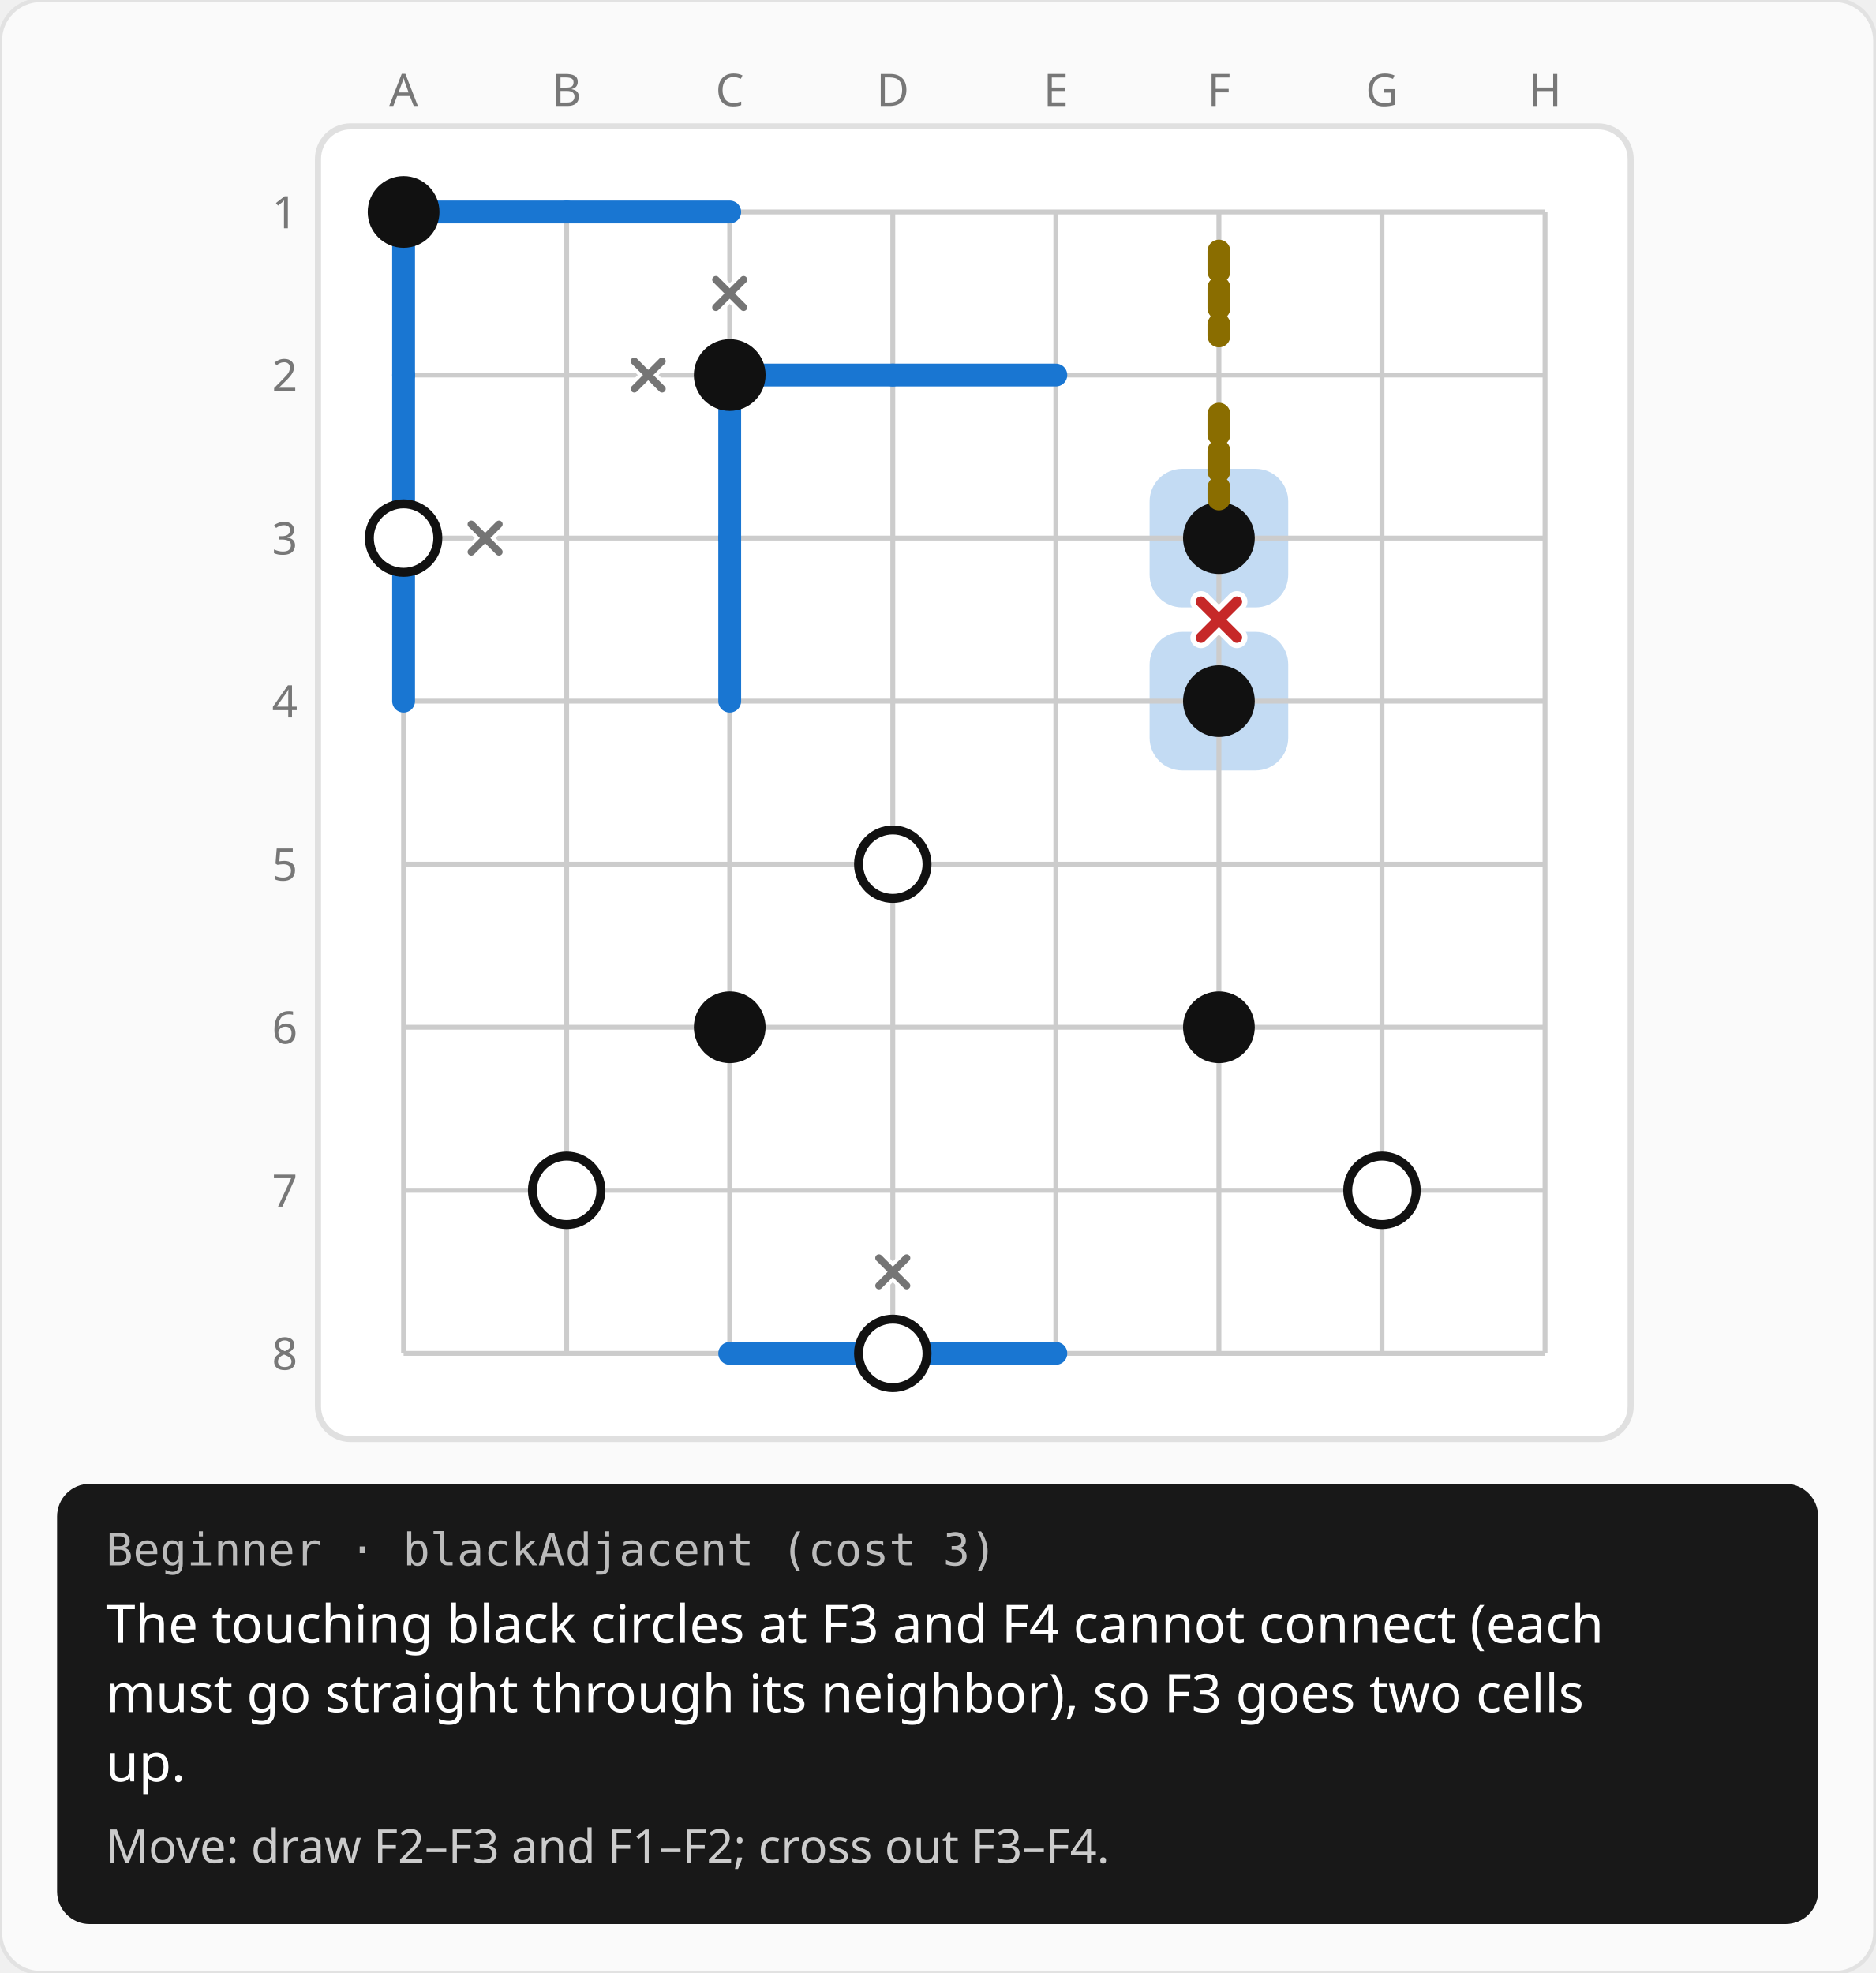
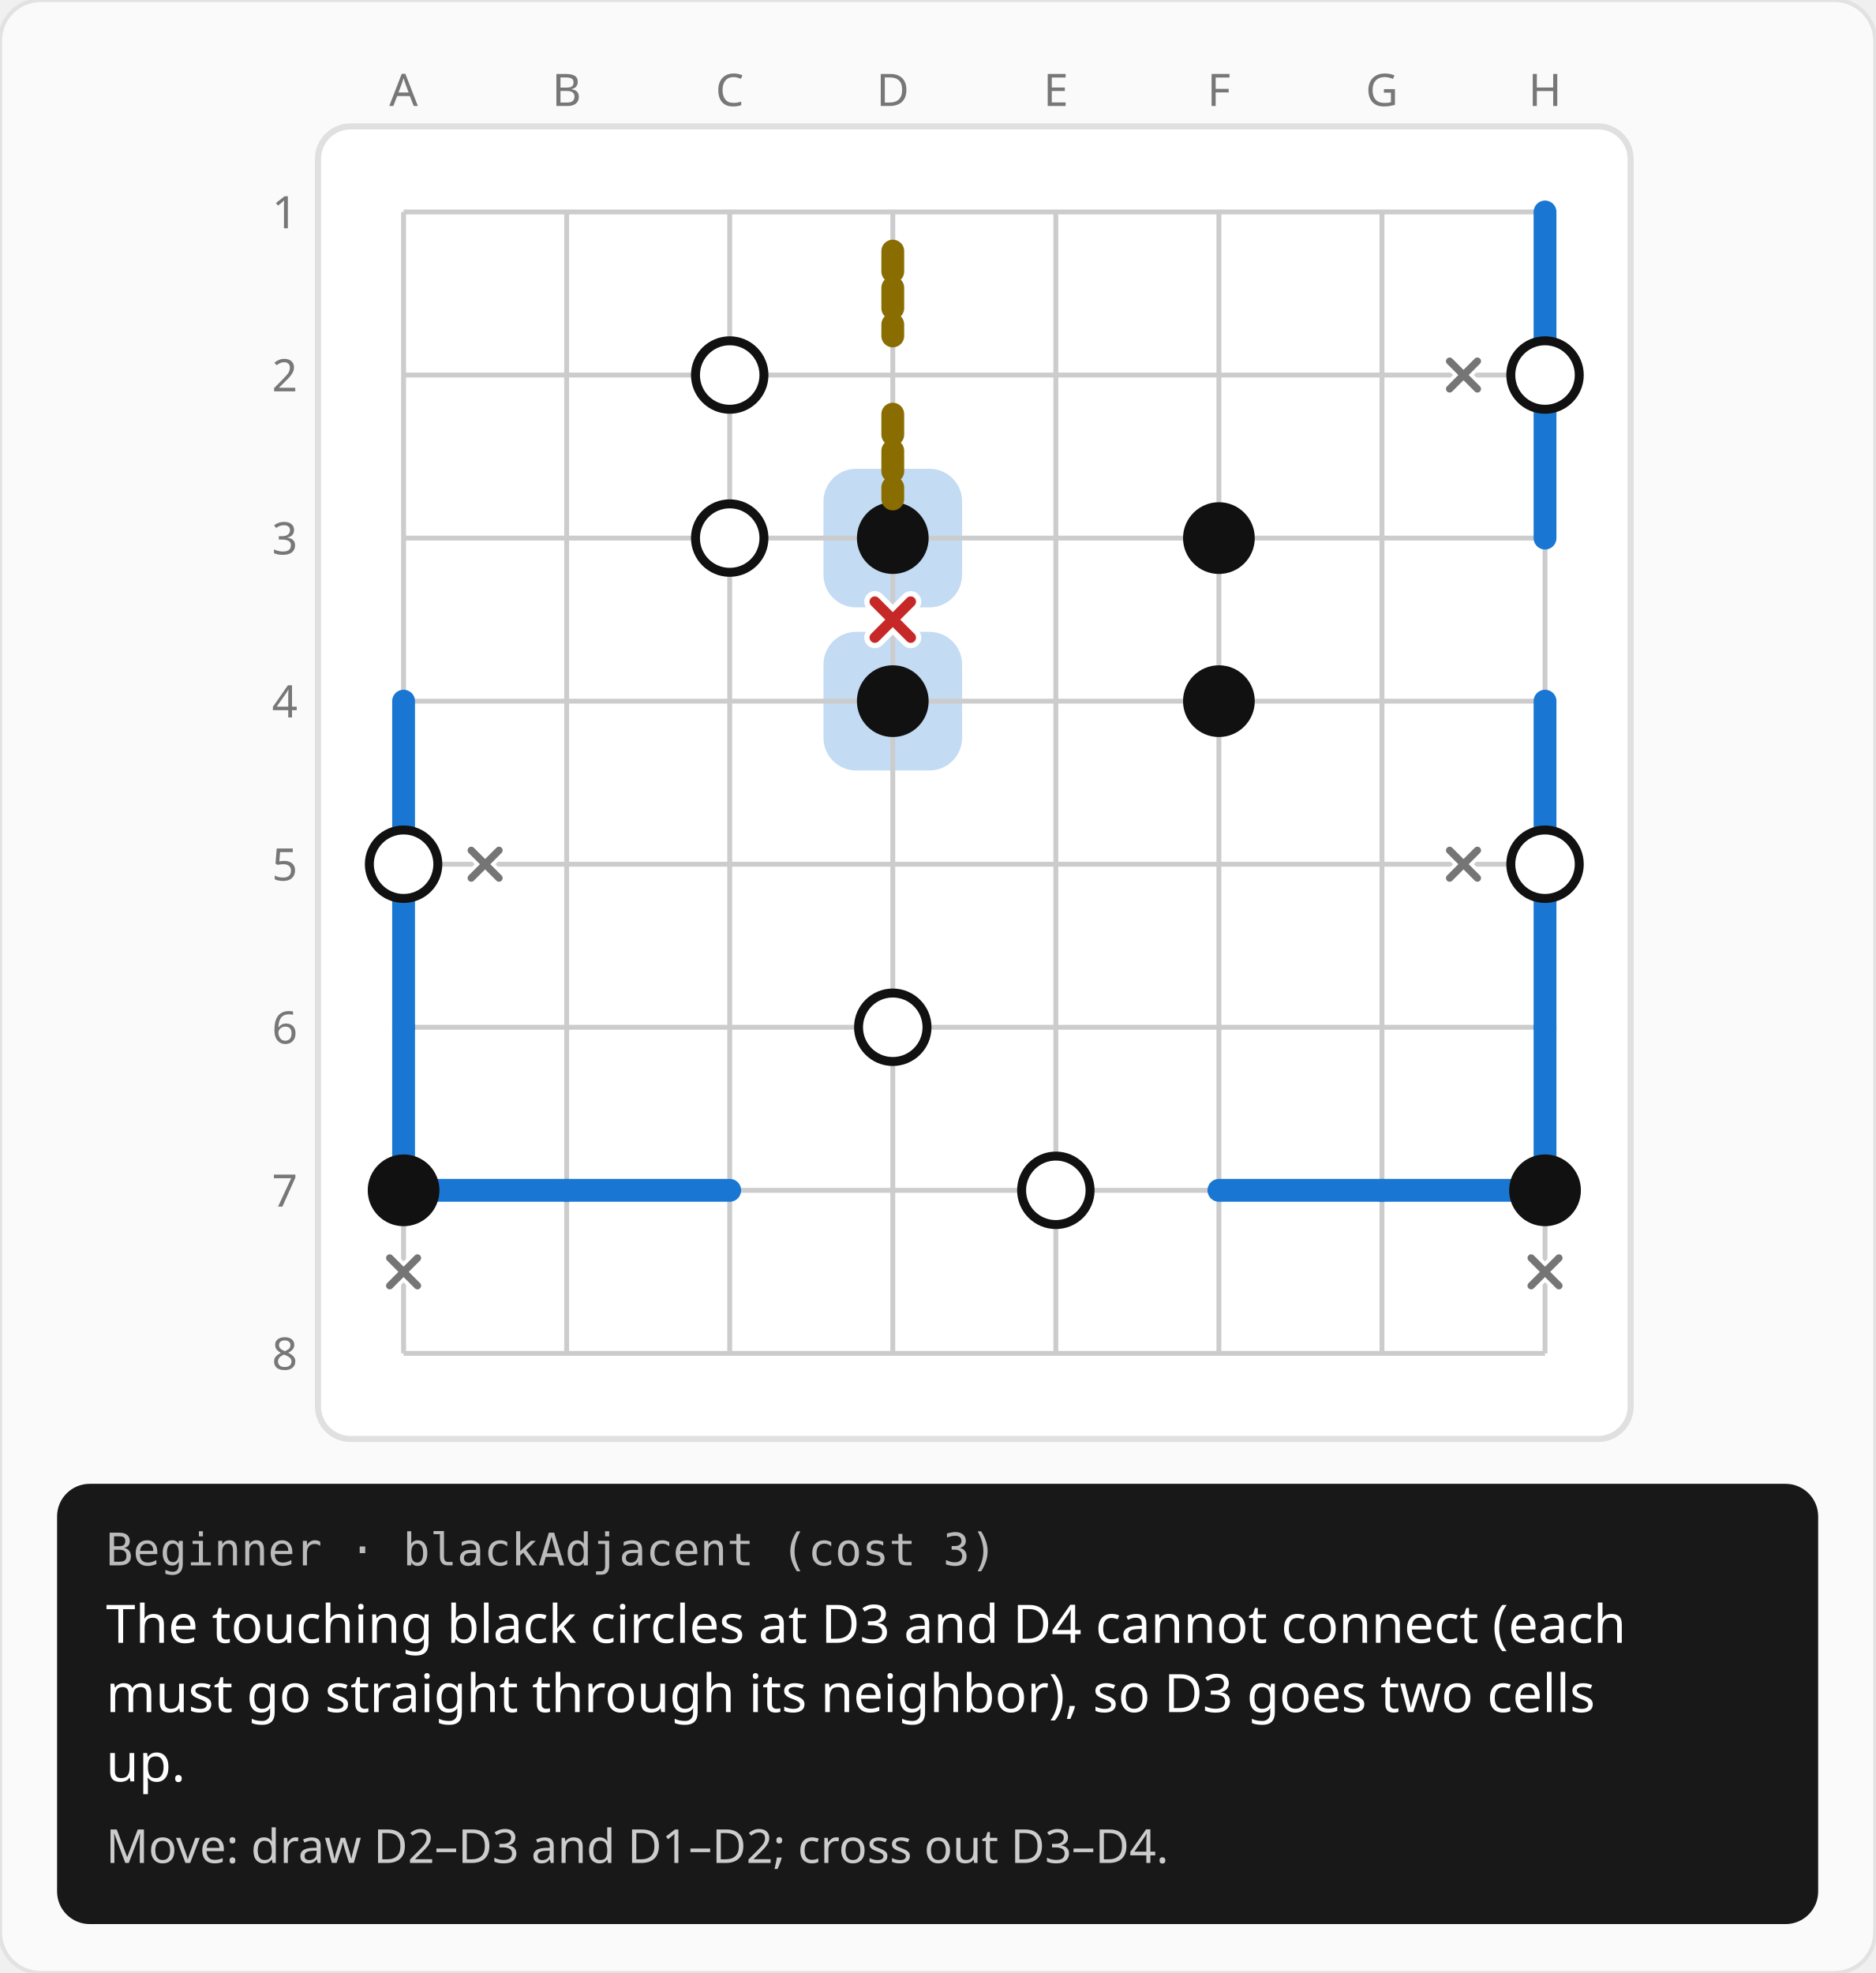
<svg xmlns="http://www.w3.org/2000/svg" width="460" height="484" viewBox="0 0 460 484">
  <rect width="460" height="484" rx="10" fill="#fafafa" stroke="#e2e2e2" />
  <defs>
    <pattern id="hatch" width="8" height="8" patternUnits="userSpaceOnUse" patternTransform="rotate(45)">
      <line x1="0" y1="0" x2="0" y2="8" stroke="#d55e00" stroke-width="3" opacity="0.55" />
    </pattern>
  </defs>
  <g transform="translate(59 12)">
    <text x="40" y="14" fill="#777777" font-size="11" font-family="system-ui, sans-serif" text-anchor="middle">A</text>
    <text x="80" y="14" fill="#777777" font-size="11" font-family="system-ui, sans-serif" text-anchor="middle">B</text>
    <text x="120" y="14" fill="#777777" font-size="11" font-family="system-ui, sans-serif" text-anchor="middle">C</text>
    <text x="160" y="14" fill="#777777" font-size="11" font-family="system-ui, sans-serif" text-anchor="middle">D</text>
    <text x="200" y="14" fill="#777777" font-size="11" font-family="system-ui, sans-serif" text-anchor="middle">E</text>
    <text x="240" y="14" fill="#777777" font-size="11" font-family="system-ui, sans-serif" text-anchor="middle">F</text>
    <text x="280" y="14" fill="#777777" font-size="11" font-family="system-ui, sans-serif" text-anchor="middle">G</text>
    <text x="320" y="14" fill="#777777" font-size="11" font-family="system-ui, sans-serif" text-anchor="middle">H</text>
    <text x="14" y="44" fill="#777777" font-size="11" font-family="system-ui, sans-serif" text-anchor="end">1</text>
    <text x="14" y="84" fill="#777777" font-size="11" font-family="system-ui, sans-serif" text-anchor="end">2</text>
    <text x="14" y="124" fill="#777777" font-size="11" font-family="system-ui, sans-serif" text-anchor="end">3</text>
    <text x="14" y="164" fill="#777777" font-size="11" font-family="system-ui, sans-serif" text-anchor="end">4</text>
    <text x="14" y="204" fill="#777777" font-size="11" font-family="system-ui, sans-serif" text-anchor="end">5</text>
    <text x="14" y="244" fill="#777777" font-size="11" font-family="system-ui, sans-serif" text-anchor="end">6</text>
    <text x="14" y="284" fill="#777777" font-size="11" font-family="system-ui, sans-serif" text-anchor="end">7</text>
    <text x="14" y="324" fill="#777777" font-size="11" font-family="system-ui, sans-serif" text-anchor="end">8</text>
    <g transform="translate(18 18)">
      <rect x="1" y="1" width="322" height="322" rx="8" fill="#ffffff" stroke="#e0e0e0" stroke-width="1.5" />
-       <rect x="205" y="85" width="34" height="34" rx="8" fill="rgba(25,118,210,0.26)" />
-       <rect x="205" y="125" width="34" height="34" rx="8" fill="rgba(25,118,210,0.26)" />
+       <rect x="125" y="85" width="34" height="34" rx="8" fill="rgba(25,118,210,0.26)" />
+       <rect x="125" y="125" width="34" height="34" rx="8" fill="rgba(25,118,210,0.26)" />
      <line x1="22" y1="22" x2="302" y2="22" stroke="#cccccc" stroke-width="1.2" />
      <line x1="22" y1="62" x2="302" y2="62" stroke="#cccccc" stroke-width="1.2" />
      <line x1="22" y1="102" x2="302" y2="102" stroke="#cccccc" stroke-width="1.2" />
      <line x1="22" y1="142" x2="302" y2="142" stroke="#cccccc" stroke-width="1.2" />
      <line x1="22" y1="182" x2="302" y2="182" stroke="#cccccc" stroke-width="1.2" />
      <line x1="22" y1="222" x2="302" y2="222" stroke="#cccccc" stroke-width="1.2" />
      <line x1="22" y1="262" x2="302" y2="262" stroke="#cccccc" stroke-width="1.2" />
      <line x1="22" y1="302" x2="302" y2="302" stroke="#cccccc" stroke-width="1.2" />
      <line x1="22" y1="22" x2="22" y2="302" stroke="#cccccc" stroke-width="1.2" />
      <line x1="62" y1="22" x2="62" y2="302" stroke="#cccccc" stroke-width="1.2" />
      <line x1="102" y1="22" x2="102" y2="302" stroke="#cccccc" stroke-width="1.2" />
      <line x1="142" y1="22" x2="142" y2="302" stroke="#cccccc" stroke-width="1.2" />
      <line x1="182" y1="22" x2="182" y2="302" stroke="#cccccc" stroke-width="1.2" />
      <line x1="222" y1="22" x2="222" y2="302" stroke="#cccccc" stroke-width="1.2" />
      <line x1="262" y1="22" x2="262" y2="302" stroke="#cccccc" stroke-width="1.2" />
      <line x1="302" y1="22" x2="302" y2="302" stroke="#cccccc" stroke-width="1.2" />
-       <line x1="22" y1="22" x2="62" y2="22" stroke="#1976d2" stroke-width="5.6" stroke-linecap="round" />
-       <line x1="22" y1="22" x2="22" y2="62" stroke="#1976d2" stroke-width="5.6" stroke-linecap="round" />
-       <line x1="62" y1="22" x2="102" y2="22" stroke="#1976d2" stroke-width="5.6" stroke-linecap="round" />
-       <line x1="22" y1="62" x2="22" y2="102" stroke="#1976d2" stroke-width="5.6" stroke-linecap="round" />
-       <line x1="102" y1="62" x2="142" y2="62" stroke="#1976d2" stroke-width="5.6" stroke-linecap="round" />
-       <line x1="102" y1="62" x2="102" y2="102" stroke="#1976d2" stroke-width="5.6" stroke-linecap="round" />
-       <line x1="142" y1="62" x2="182" y2="62" stroke="#1976d2" stroke-width="5.6" stroke-linecap="round" />
-       <line x1="22" y1="102" x2="22" y2="142" stroke="#1976d2" stroke-width="5.6" stroke-linecap="round" />
-       <line x1="102" y1="102" x2="102" y2="142" stroke="#1976d2" stroke-width="5.6" stroke-linecap="round" />
-       <line x1="102" y1="302" x2="142" y2="302" stroke="#1976d2" stroke-width="5.6" stroke-linecap="round" />
-       <line x1="142" y1="302" x2="182" y2="302" stroke="#1976d2" stroke-width="5.6" stroke-linecap="round" />
-       <circle cx="22" cy="22" r="8.8" fill="#111111" />
-       <circle cx="102" cy="62" r="8.8" fill="#111111" />
-       <circle cx="22" cy="102" r="8.4" fill="#ffffff" />
-       <circle cx="22" cy="102" r="8.4" fill="none" stroke="#111111" stroke-width="2.2" />
+       <line x1="302" y1="22" x2="302" y2="62" stroke="#1976d2" stroke-width="5.6" stroke-linecap="round" />
+       <line x1="302" y1="62" x2="302" y2="102" stroke="#1976d2" stroke-width="5.6" stroke-linecap="round" />
+       <line x1="22" y1="142" x2="22" y2="182" stroke="#1976d2" stroke-width="5.6" stroke-linecap="round" />
+       <line x1="302" y1="142" x2="302" y2="182" stroke="#1976d2" stroke-width="5.6" stroke-linecap="round" />
+       <line x1="22" y1="182" x2="22" y2="222" stroke="#1976d2" stroke-width="5.6" stroke-linecap="round" />
+       <line x1="302" y1="182" x2="302" y2="222" stroke="#1976d2" stroke-width="5.6" stroke-linecap="round" />
+       <line x1="22" y1="222" x2="22" y2="262" stroke="#1976d2" stroke-width="5.6" stroke-linecap="round" />
+       <line x1="302" y1="222" x2="302" y2="262" stroke="#1976d2" stroke-width="5.6" stroke-linecap="round" />
+       <line x1="22" y1="262" x2="62" y2="262" stroke="#1976d2" stroke-width="5.6" stroke-linecap="round" />
+       <line x1="62" y1="262" x2="102" y2="262" stroke="#1976d2" stroke-width="5.6" stroke-linecap="round" />
+       <line x1="222" y1="262" x2="262" y2="262" stroke="#1976d2" stroke-width="5.6" stroke-linecap="round" />
+       <line x1="262" y1="262" x2="302" y2="262" stroke="#1976d2" stroke-width="5.6" stroke-linecap="round" />
+       <circle cx="102" cy="62" r="8.4" fill="#ffffff" />
+       <circle cx="102" cy="62" r="8.4" fill="none" stroke="#111111" stroke-width="2.2" />
+       <circle cx="302" cy="62" r="8.4" fill="#ffffff" />
+       <circle cx="302" cy="62" r="8.4" fill="none" stroke="#111111" stroke-width="2.2" />
+       <circle cx="102" cy="102" r="8.4" fill="#ffffff" />
+       <circle cx="102" cy="102" r="8.4" fill="none" stroke="#111111" stroke-width="2.2" />
+       <circle cx="142" cy="102" r="8.8" fill="#111111" />
      <circle cx="222" cy="102" r="8.8" fill="#111111" />
+       <circle cx="142" cy="142" r="8.8" fill="#111111" />
      <circle cx="222" cy="142" r="8.8" fill="#111111" />
-       <circle cx="142" cy="182" r="8.4" fill="#ffffff" />
-       <circle cx="142" cy="182" r="8.4" fill="none" stroke="#111111" stroke-width="2.2" />
-       <circle cx="102" cy="222" r="8.8" fill="#111111" />
-       <circle cx="222" cy="222" r="8.8" fill="#111111" />
-       <circle cx="62" cy="262" r="8.4" fill="#ffffff" />
-       <circle cx="62" cy="262" r="8.4" fill="none" stroke="#111111" stroke-width="2.2" />
-       <circle cx="262" cy="262" r="8.4" fill="#ffffff" />
-       <circle cx="262" cy="262" r="8.4" fill="none" stroke="#111111" stroke-width="2.2" />
-       <circle cx="142" cy="302" r="8.4" fill="#ffffff" />
-       <circle cx="142" cy="302" r="8.4" fill="none" stroke="#111111" stroke-width="2.2" />
-       <path d="M98.6 38.6L105.4 45.4M98.6 45.4L105.4 38.6" stroke="#ffffff" stroke-width="3.6" stroke-linecap="round" />
-       <path d="M98.6 38.6L105.4 45.4M98.6 45.4L105.4 38.6" stroke="#757575" stroke-width="1.8" stroke-linecap="round" />
-       <path d="M78.6 58.6L85.4 65.4M78.6 65.4L85.4 58.6" stroke="#ffffff" stroke-width="3.6" stroke-linecap="round" />
-       <path d="M78.6 58.6L85.4 65.4M78.6 65.4L85.4 58.6" stroke="#757575" stroke-width="1.8" stroke-linecap="round" />
-       <path d="M38.6 98.6L45.4 105.4M38.6 105.4L45.4 98.6" stroke="#ffffff" stroke-width="3.6" stroke-linecap="round" />
-       <path d="M38.6 98.6L45.4 105.4M38.6 105.4L45.4 98.6" stroke="#757575" stroke-width="1.8" stroke-linecap="round" />
-       <path d="M138.6 278.6L145.4 285.4M138.6 285.4L145.4 278.6" stroke="#ffffff" stroke-width="3.6" stroke-linecap="round" />
-       <path d="M138.6 278.6L145.4 285.4M138.6 285.4L145.4 278.6" stroke="#757575" stroke-width="1.8" stroke-linecap="round" />
-       <line x1="222" y1="71.6" x2="222" y2="92.4" stroke="#8a6d00" stroke-width="5.6" stroke-linecap="round" stroke-dasharray="5 4" />
-       <line x1="222" y1="31.6" x2="222" y2="52.4" stroke="#8a6d00" stroke-width="5.6" stroke-linecap="round" stroke-dasharray="5 4" />
-       <path d="M217.6 117.6L226.4 126.4M217.6 126.4L226.4 117.6" stroke="#ffffff" stroke-width="5.2" stroke-linecap="round" />
-       <path d="M217.6 117.6L226.4 126.4M217.6 126.4L226.4 117.6" stroke="#c62828" stroke-width="2.6" stroke-linecap="round" />
+       <circle cx="22" cy="182" r="8.4" fill="#ffffff" />
+       <circle cx="22" cy="182" r="8.4" fill="none" stroke="#111111" stroke-width="2.2" />
+       <circle cx="302" cy="182" r="8.4" fill="#ffffff" />
+       <circle cx="302" cy="182" r="8.4" fill="none" stroke="#111111" stroke-width="2.2" />
+       <circle cx="142" cy="222" r="8.4" fill="#ffffff" />
+       <circle cx="142" cy="222" r="8.4" fill="none" stroke="#111111" stroke-width="2.2" />
+       <circle cx="22" cy="262" r="8.8" fill="#111111" />
+       <circle cx="182" cy="262" r="8.4" fill="#ffffff" />
+       <circle cx="182" cy="262" r="8.4" fill="none" stroke="#111111" stroke-width="2.2" />
+       <circle cx="302" cy="262" r="8.8" fill="#111111" />
+       <path d="M278.6 58.6L285.4 65.4M278.6 65.4L285.4 58.6" stroke="#ffffff" stroke-width="3.6" stroke-linecap="round" />
+       <path d="M278.6 58.6L285.4 65.4M278.6 65.4L285.4 58.6" stroke="#757575" stroke-width="1.8" stroke-linecap="round" />
+       <path d="M38.6 178.6L45.4 185.4M38.6 185.4L45.4 178.6" stroke="#ffffff" stroke-width="3.6" stroke-linecap="round" />
+       <path d="M38.6 178.6L45.4 185.4M38.6 185.4L45.4 178.6" stroke="#757575" stroke-width="1.8" stroke-linecap="round" />
+       <path d="M278.6 178.6L285.4 185.4M278.6 185.4L285.4 178.6" stroke="#ffffff" stroke-width="3.6" stroke-linecap="round" />
+       <path d="M278.6 178.6L285.4 185.4M278.6 185.4L285.4 178.6" stroke="#757575" stroke-width="1.8" stroke-linecap="round" />
+       <path d="M18.6 278.6L25.4 285.4M18.6 285.4L25.4 278.6" stroke="#ffffff" stroke-width="3.6" stroke-linecap="round" />
+       <path d="M18.6 278.6L25.4 285.4M18.6 285.4L25.4 278.6" stroke="#757575" stroke-width="1.8" stroke-linecap="round" />
+       <path d="M298.6 278.6L305.4 285.4M298.6 285.4L305.4 278.6" stroke="#ffffff" stroke-width="3.6" stroke-linecap="round" />
+       <path d="M298.6 278.6L305.4 285.4M298.6 285.4L305.4 278.6" stroke="#757575" stroke-width="1.8" stroke-linecap="round" />
+       <line x1="142" y1="71.6" x2="142" y2="92.4" stroke="#8a6d00" stroke-width="5.6" stroke-linecap="round" stroke-dasharray="5 4" />
+       <line x1="142" y1="31.6" x2="142" y2="52.4" stroke="#8a6d00" stroke-width="5.6" stroke-linecap="round" stroke-dasharray="5 4" />
+       <path d="M137.6 117.6L146.4 126.4M137.6 126.4L146.4 117.6" stroke="#ffffff" stroke-width="5.2" stroke-linecap="round" />
+       <path d="M137.6 117.6L146.4 126.4M137.6 126.4L146.4 117.6" stroke="#c62828" stroke-width="2.6" stroke-linecap="round" />
    </g>
  </g>
  <rect x="14" y="364" width="432" height="108" rx="8" fill="#181818" />
  <text x="26" y="384" fill="#bbbbbb" font-size="11" font-family="ui-monospace, Menlo, monospace">Beginner · blackAdjacent (cost 3)</text>
-   <text x="26" y="403" fill="#ffffff" font-size="13" font-family="system-ui, sans-serif">The touching black circles at F3 and F4 cannot connect (each</text>
-   <text x="26" y="420" fill="#ffffff" font-size="13" font-family="system-ui, sans-serif">must go straight through its neighbor), so F3 goes two cells</text>
+   <text x="26" y="403" fill="#ffffff" font-size="13" font-family="system-ui, sans-serif">The touching black circles at D3 and D4 cannot connect (each</text>
+   <text x="26" y="420" fill="#ffffff" font-size="13" font-family="system-ui, sans-serif">must go straight through its neighbor), so D3 goes two cells</text>
  <text x="26" y="437" fill="#ffffff" font-size="13" font-family="system-ui, sans-serif">up.</text>
-   <text x="26" y="457" fill="#cccccc" font-size="11.5" font-family="system-ui, sans-serif">Move: draw F2–F3 and F1–F2; cross out F3–F4.</text>
+   <text x="26" y="457" fill="#cccccc" font-size="11.5" font-family="system-ui, sans-serif">Move: draw D2–D3 and D1–D2; cross out D3–D4.</text>
</svg>
